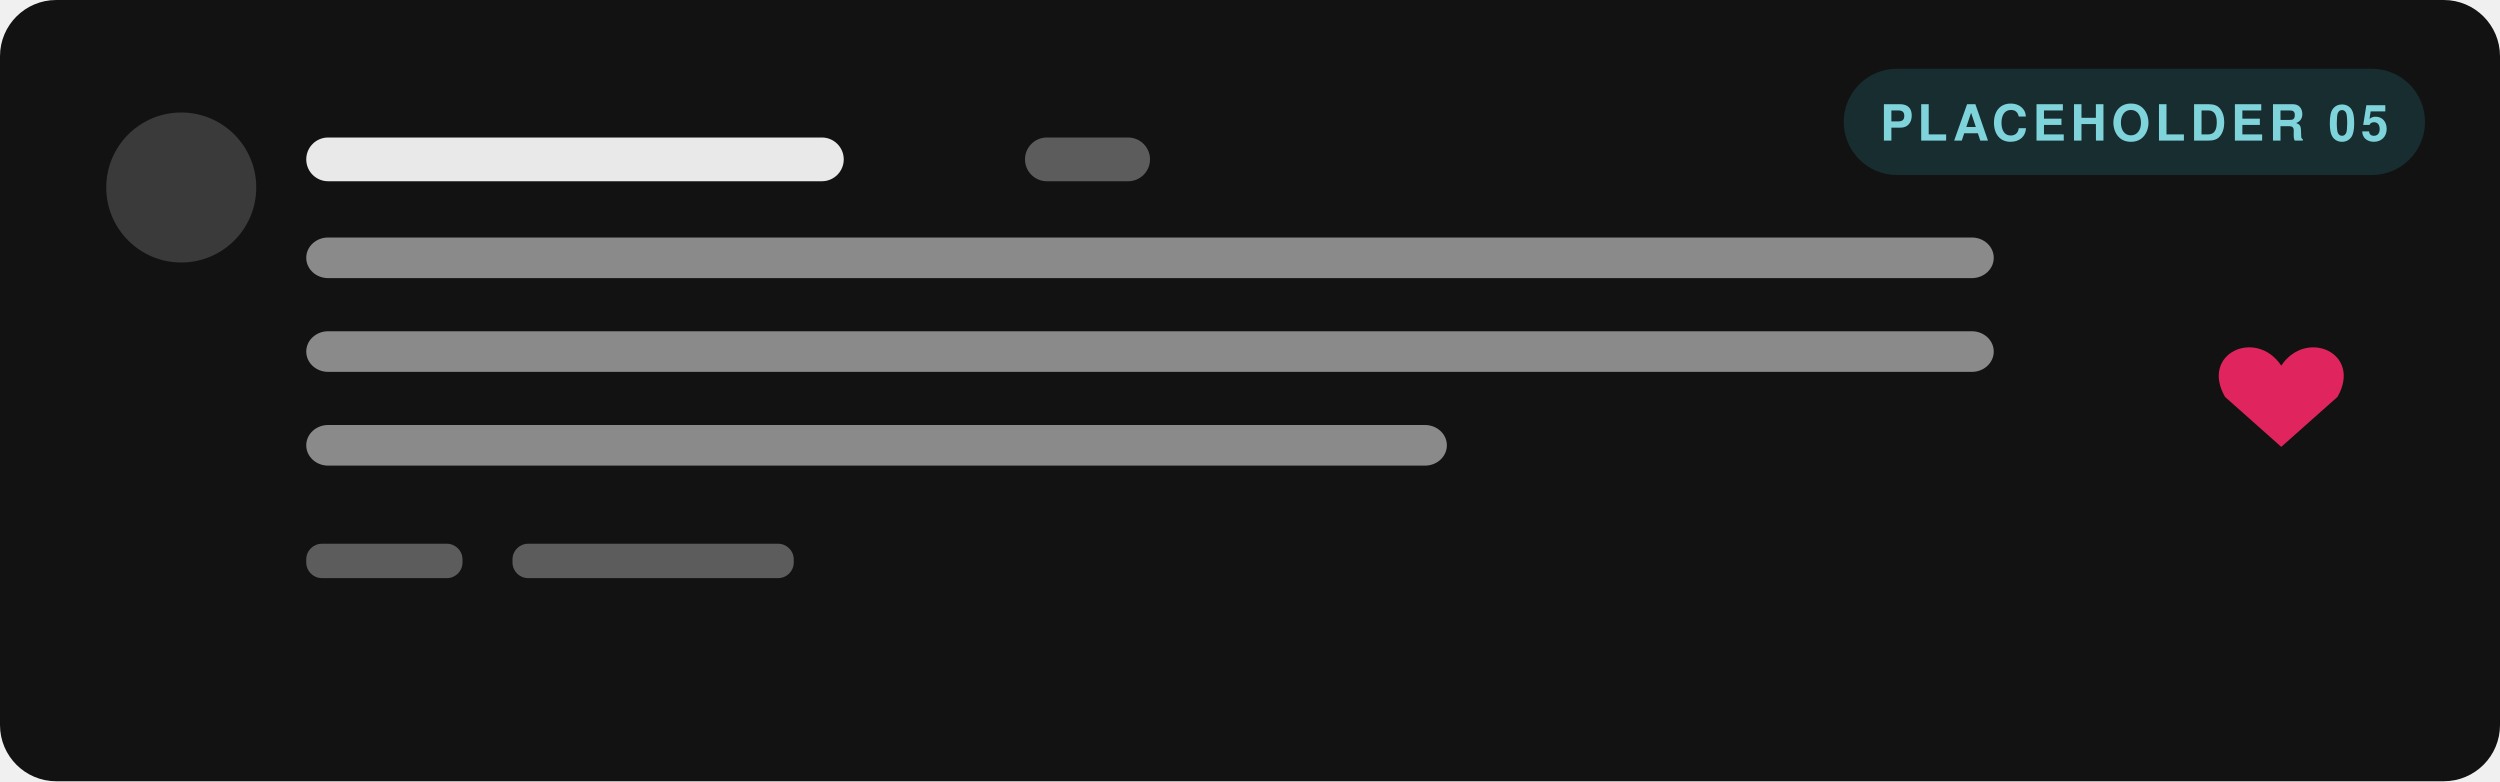
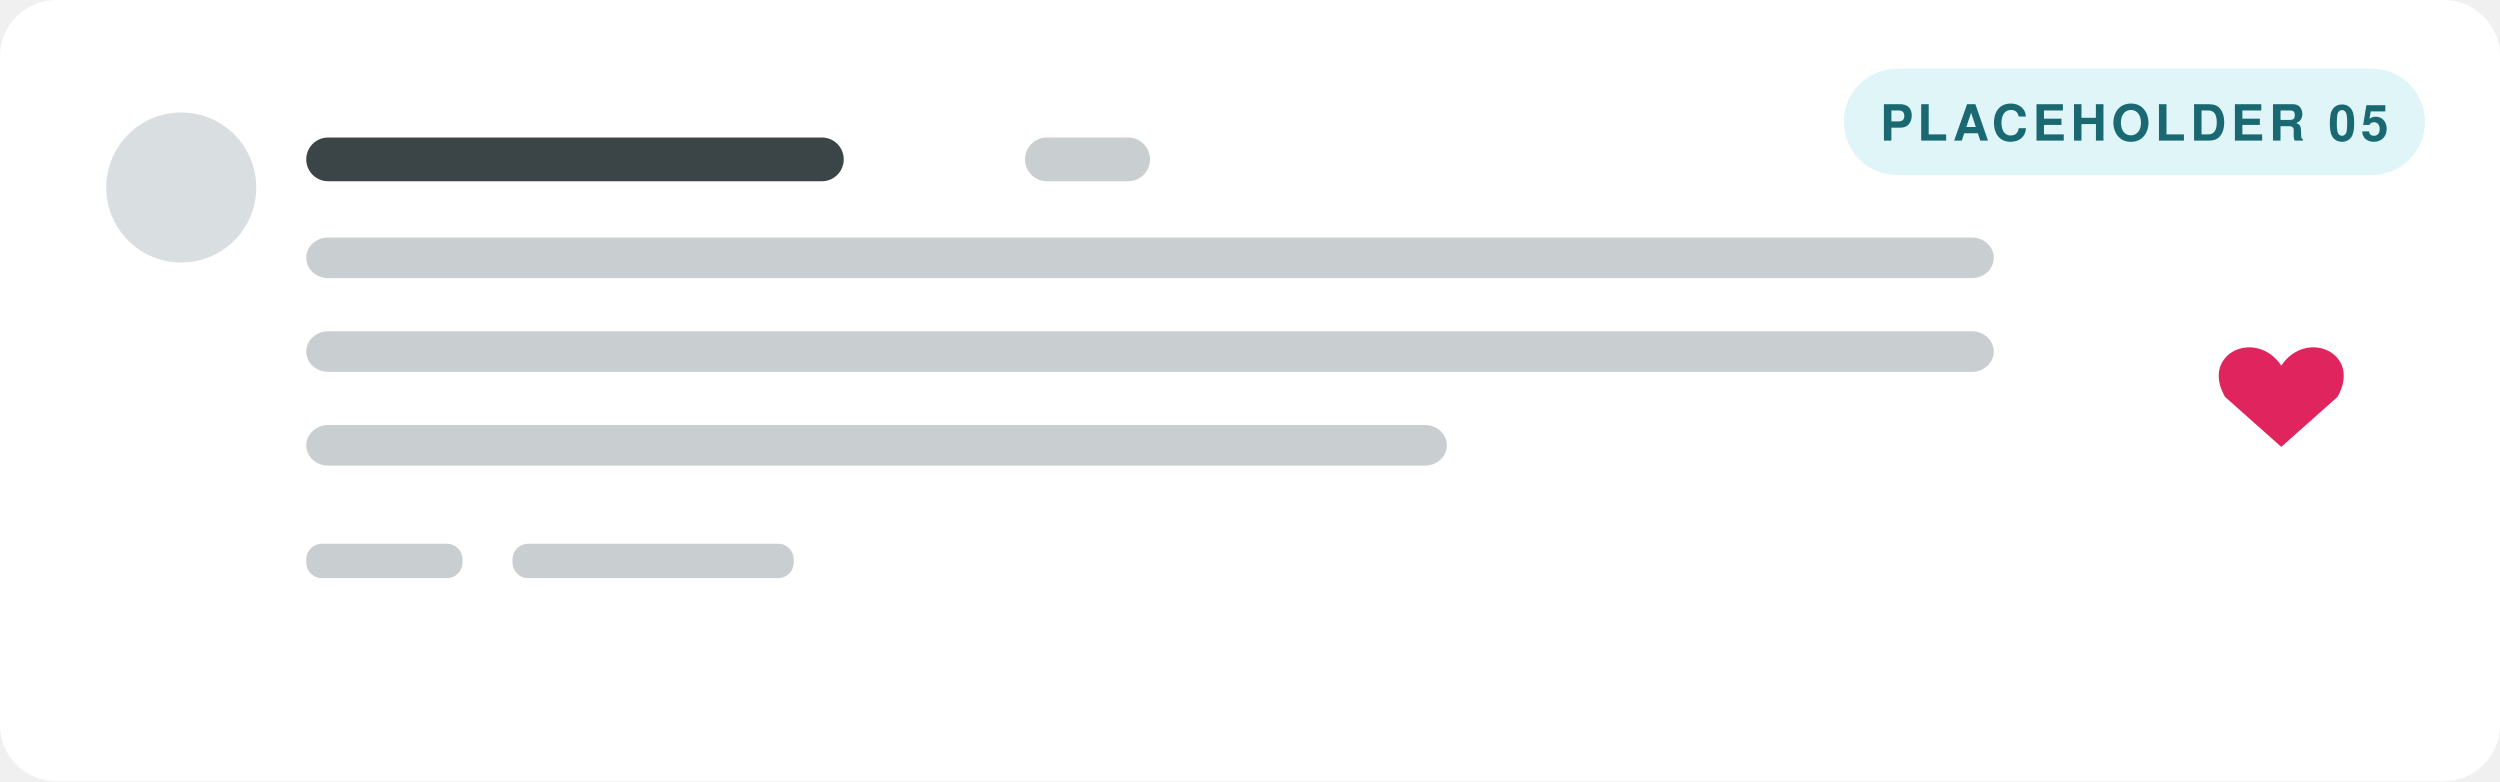
<svg xmlns="http://www.w3.org/2000/svg" width="800" height="250" viewBox="0 0 800 250">
-   <rect width="800" height="250" rx="18" fill="#121212" />
-   <circle cx="58" cy="60" r="24" fill="#3A3A3A" />
-   <rect x="98" y="44" width="172" height="14" rx="7" fill="#E9E9E9" />
-   <rect x="328" y="44" width="40" height="14" rx="7" fill="#5C5C5C" />
-   <rect x="98" y="76" width="540" height="13" rx="7" fill="#8A8A8A" />
-   <rect x="98" y="106" width="540" height="13" rx="7" fill="#8A8A8A" />
-   <rect x="98" y="136" width="365" height="13" rx="7" fill="#8A8A8A" />
-   <rect x="98" y="174" width="50" height="11" rx="5" fill="#5C5C5C" />
-   <rect x="164" y="174" width="90" height="11" rx="5" fill="#5C5C5C" />
+   <rect width="800" height="250" rx="18" fill="#FFFFFF" />
+   <circle cx="58" cy="60" r="24" fill="#D9DEE0" />
+   <rect x="98" y="44" width="172" height="14" rx="7" fill="#3B4446" />
+   <rect x="328" y="44" width="40" height="14" rx="7" fill="#C9CFD1" />
+   <rect x="98" y="76" width="540" height="13" rx="7" fill="#C9CFD1" />
+   <rect x="98" y="106" width="540" height="13" rx="7" fill="#C9CFD1" />
+   <rect x="98" y="136" width="365" height="13" rx="7" fill="#C9CFD1" />
+   <rect x="98" y="174" width="50" height="11" rx="5" fill="#C9CFD1" />
+   <rect x="164" y="174" width="90" height="11" rx="5" fill="#C9CFD1" />
  <path d="M740 117.0 c-8-12-26-4-18 10 l18 16 18-16 c8-14-10-22-18-10z" fill="#E0245E" transform="translate(-10 0)" />
  <rect x="590" y="22" width="186" height="34" rx="17" fill="rgba(53,189,200,.16)" />
-   <text x="683" y="45" text-anchor="middle" font-size="16" font-weight="600" letter-spacing="1.5" fill="#7FD3DA" font-family="Instrument Sans, Helvetica, Arial, sans-serif">PLACEHOLDER 05</text>
+   <text x="683" y="45" text-anchor="middle" font-size="16" font-weight="600" letter-spacing="1.5" fill="#1A6872" font-family="Instrument Sans, Helvetica, Arial, sans-serif">PLACEHOLDER 05</text>
</svg>
